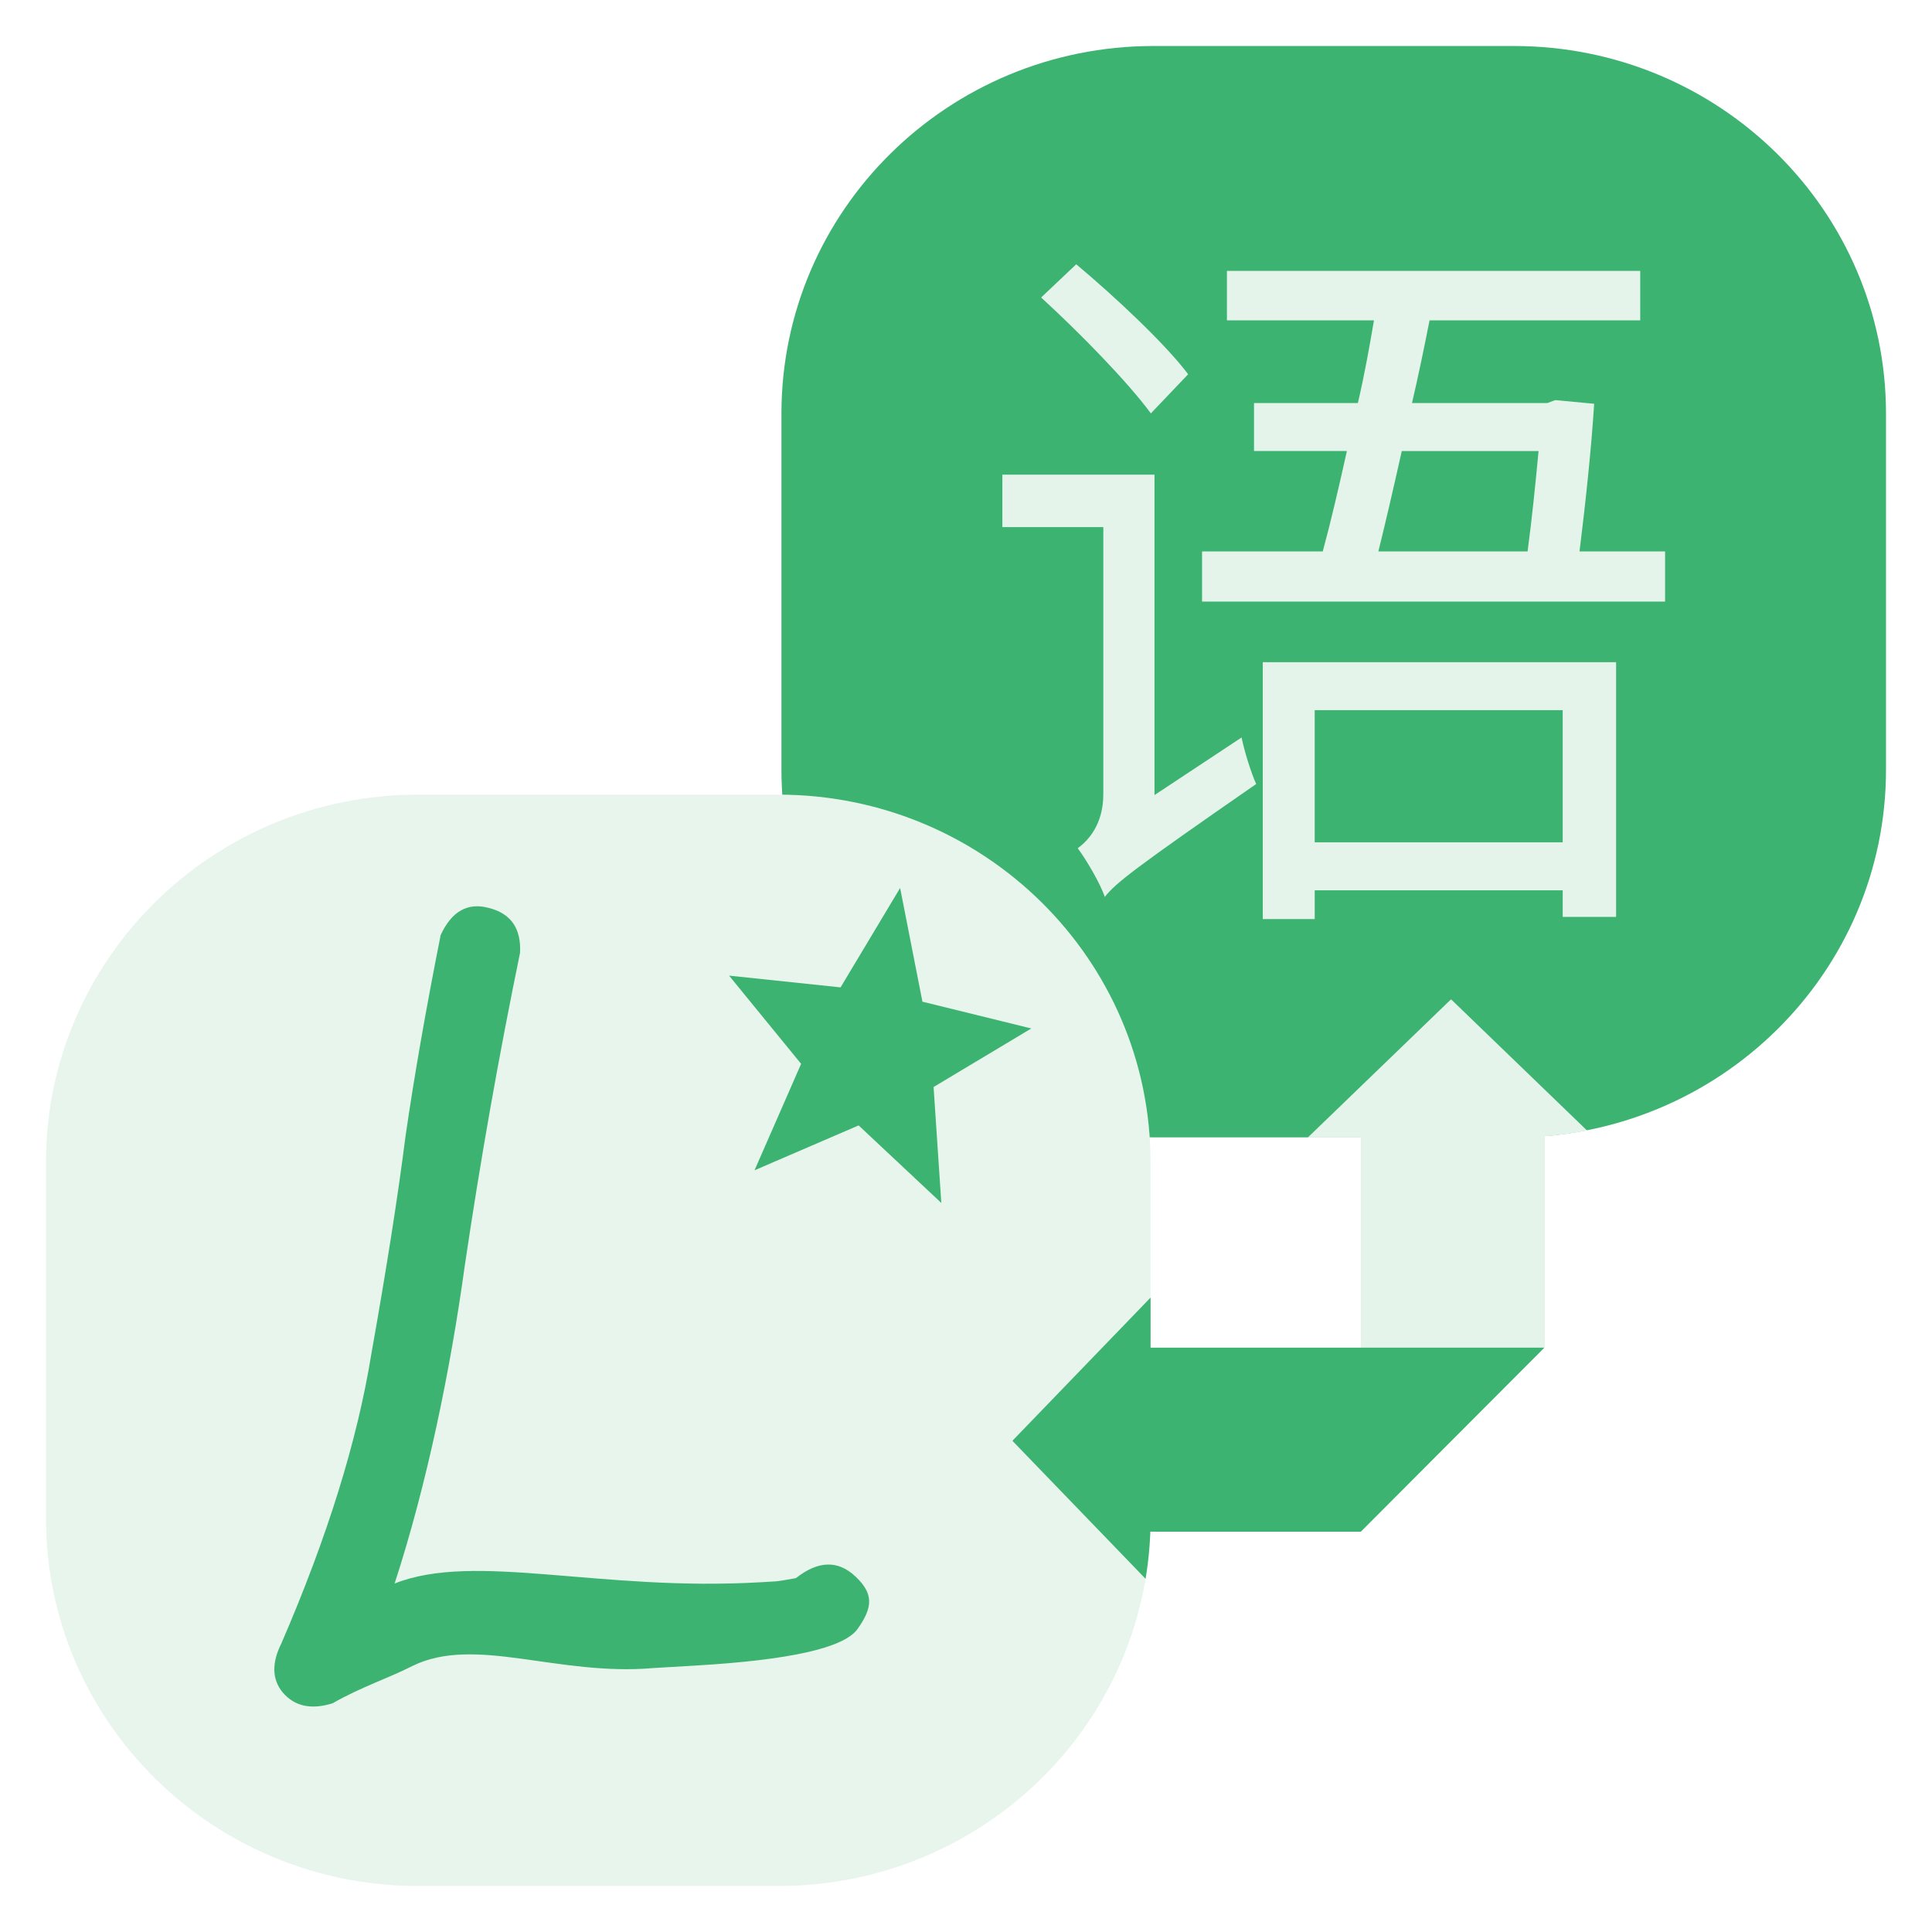
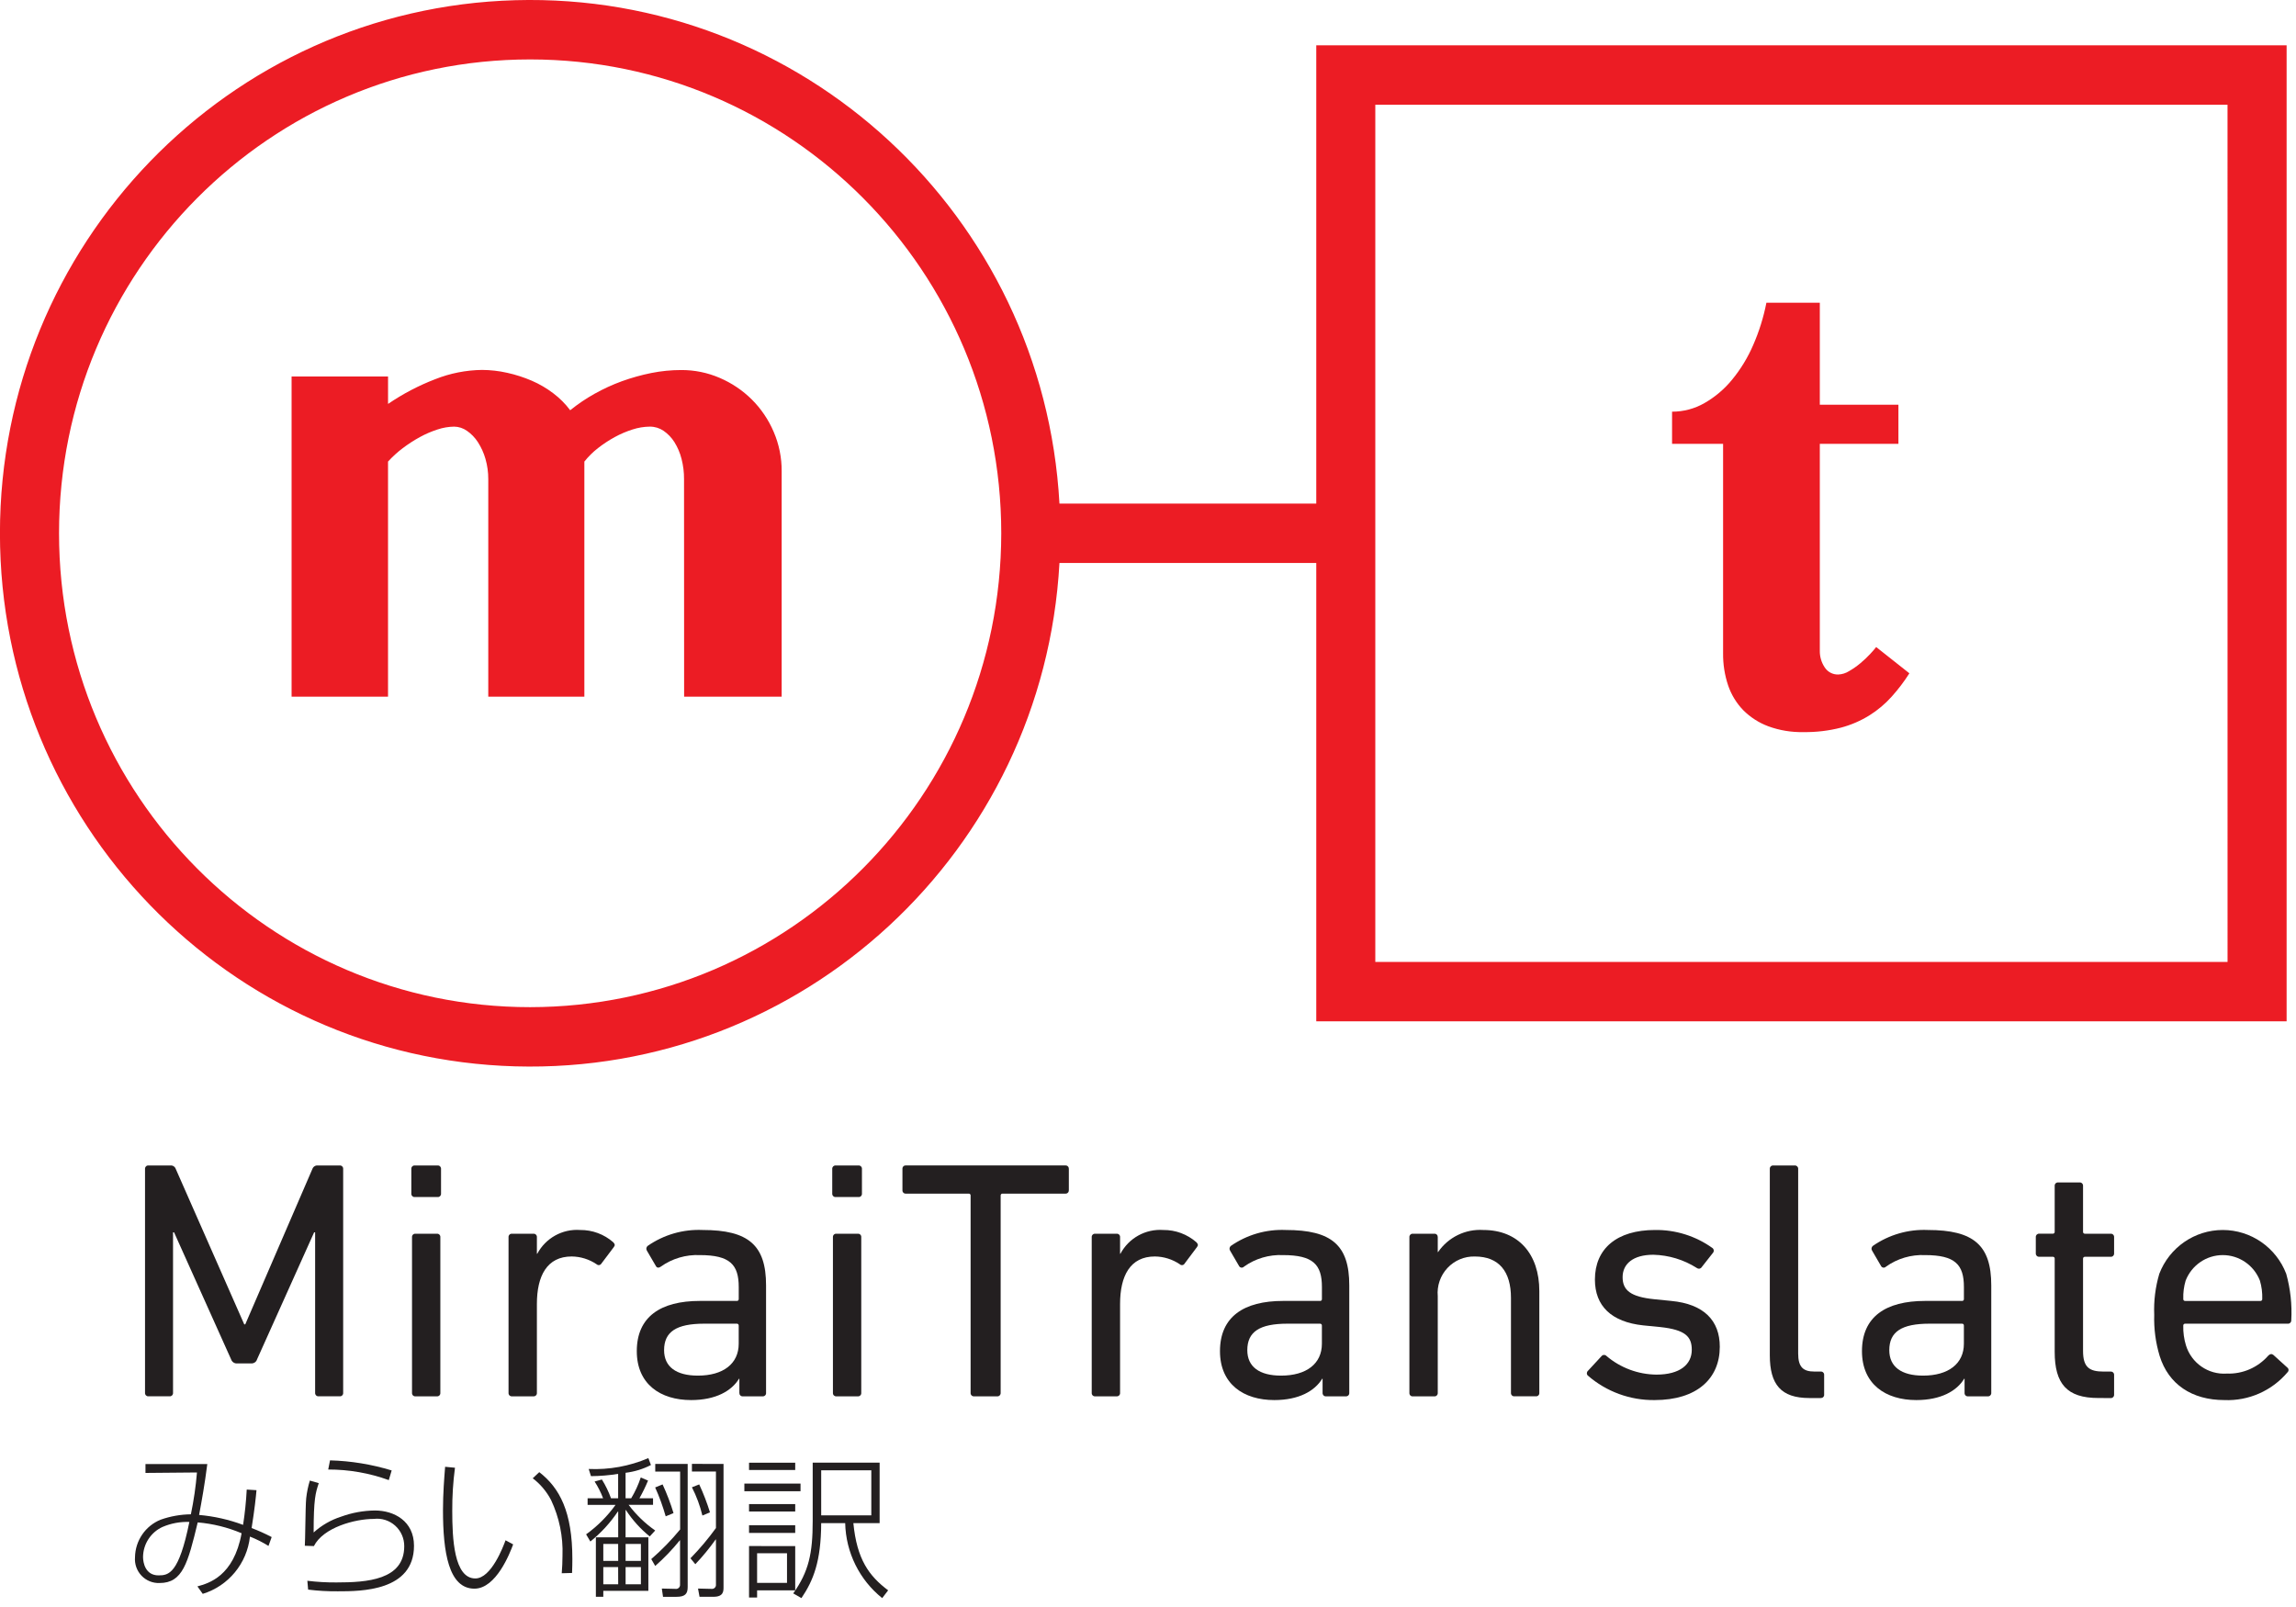
- <svg xmlns="http://www.w3.org/2000/svg" width="210mm" height="210mm" viewBox="0 0 210 210" version="1.1" id="svg8">
-   <defs id="defs2">
-     <rect x="-92.429" y="-19.137" width="72.37" height="109.226" id="rect1014" />
-     <rect x="-24.026" y="29.845" width="66.967" height="235.785" id="rect967" />
-     <rect x="109.982" y="71.428" width="37.616" height="35.618" id="rect880" />
-     <rect x="38.092" y="131.599" width="8.256" height="28.893" id="rect837" />
-   </defs>
-   <g id="layer1">
-     <text xml:space="preserve" id="text878" style="font-style:normal;font-weight:normal;font-size:10.583px;line-height:1.25;font-family:sans-serif;white-space:pre;shape-inside:url(#rect880);fill:#000000;fill-opacity:1;stroke:none;" />
-     <g id="g998">
-       <g id="g982">
-         <g id="g1046" transform="matrix(1.334013,0,0,1.318056,-28.9468,-23.26683)">
-           <g id="g1193">
-             <g id="g987">
-               <rect style="fill:#3cb371;fill-opacity:1;stroke-width:0.421" id="rect833-4" width="90" height="90" x="85.371" y="21.446" ry="30.319" />
-               <g aria-label="语" transform="scale(0.9894582,1.010654)" id="text892" style="font-style:normal;font-weight:normal;font-size:60.238px;line-height:1.25;font-family:sans-serif;fill:#e4f4ea;fill-opacity:1;stroke:none;stroke-width:1.506">
-                 <path d="m 119.772,48.005 c -1.867,-2.47 -6.024,-6.325 -9.216,-8.975 l -2.891,2.711 c 3.193,2.891 7.168,6.927 9.036,9.457 z M 117.002,82.341 V 56.198 h -12.529 v 4.277 h 8.313 v 21.806 c 0,2.47 -1.265,3.795 -2.108,4.397 0.723,0.964 1.867,2.891 2.229,3.976 0.904,-1.145 2.47,-2.349 12.469,-9.216 -0.422,-0.904 -0.964,-2.65 -1.205,-3.795 z m 33.613,-6.927 v 10.783 h -20.421 v -10.783 z m -24.697,17.047 h 4.277 V 90.112 h 20.421 v 2.169 h 4.397 V 71.498 h -29.095 z m 22.71,-38.191 c -0.241,2.53 -0.542,5.542 -0.904,8.192 h -12.288 c 0.602,-2.41 1.265,-5.241 1.928,-8.192 z m 3.373,8.192 c 0.482,-3.855 0.964,-8.253 1.205,-12.048 l -3.193,-0.301 -0.663,0.241 h -11.144 c 0.542,-2.289 1.024,-4.638 1.446,-6.747 h 17.348 v -4.036 h -34.034 v 4.036 h 12.108 c -0.361,2.108 -0.783,4.458 -1.325,6.747 h -8.554 v 3.915 h 7.65 c -0.663,2.952 -1.325,5.783 -1.988,8.192 h -9.939 v 4.096 h 38.13 v -4.096 z" style="font-style:normal;font-variant:normal;font-weight:normal;font-stretch:normal;font-family:sans-serif;-inkscape-font-specification:sans-serif;fill:#e4f4ea;fill-opacity:1;stroke-width:1.506" id="path855" />
-               </g>
-             </g>
-             <g id="g1031">
-               <rect style="fill:#e7f5ed;fill-opacity:1;stroke-width:0.421" id="rect833" width="90" height="90" x="25.447" y="83.184" ry="30.319" />
-               <path style="fill:#3cb371;fill-opacity:1;stroke-width:0.397" id="path901" transform="matrix(0.9384096,0.1660304,-0.1704235,0.9867023,37.9392,73.15174)" d="m 62.212,7.5 3.554,8.905 9.567,0.629 -7.37,6.132 2.358,9.293 -8.109,-5.115 -8.109,5.115 2.358,-9.293 -7.37,-6.132 9.567,-0.629 z" />
-               <g aria-label="L" transform="matrix(0.950614,0,0,0.950614,66.09084,-28.28493)" id="text965" style="font-style:normal;font-weight:normal;font-size:176.389px;line-height:1.25;font-family:sans-serif;white-space:pre;shape-inside:url(#rect967);fill:#3cb371;fill-opacity:1;stroke:none">
-                 <path d="m -12.874,185.695 c 6.903,-2.769 17.564,0.716 31.415,-0.112 l 1.233,-0.074 c 0.235,-0.014 0.818,-0.108 1.75,-0.281 1.911,-1.528 3.617,-1.571 5.117,-0.129 1.5,1.442 1.543,2.618 0.129,4.588 -1.2,1.603 -5.791,2.643 -13.773,3.121 l -3.698,0.221 c -8.203,0.726 -15.277,-2.855 -20.653,-0.178 -2.057,1.065 -4.338,1.792 -6.843,3.237 -1.85,0.582 -3.283,0.255 -4.299,-0.98 -0.892,-1.125 -0.917,-2.537 -0.077,-4.236 3.927,-9.188 6.491,-17.528 7.692,-25.022 1.319,-7.5 2.296,-13.802 2.934,-18.906 0.748,-5.228 1.754,-11.061 3.018,-17.497 0.937,-2.059 2.304,-2.847 4.099,-2.366 1.913,0.475 2.816,1.775 2.707,3.902 -1.821,8.944 -3.401,17.992 -4.738,27.142 -1.227,9.026 -3.232,18.922 -6.013,27.57 z" style="font-style:normal;font-variant:normal;font-weight:normal;font-stretch:normal;font-size:176.389px;font-family:Karumbi;-inkscape-font-specification:Karumbi;fill:#3cb371;fill-opacity:1" id="path1024" />
-               </g>
-             </g>
-             <g id="g1175">
-               <g id="g1163">
-                 <path id="rect968-6" style="fill:#e4f4ea;fill-opacity:1;stroke-width:0.209" d="m 139.906,100.084 -11.648,11.375 h 16.793 c 2.04,0 4.031,-0.201 5.956,-0.582 l -11.052,-10.793 z" />
-                 <path id="rect860" style="fill:#e4f4ea;stroke-width:1.219" d="M 559.053 466.725 L 559.053 629.244 L 634.643 553.449 L 634.643 466.725 L 559.053 466.725 z " transform="matrix(0.1983365,0,0,0.2007375,21.69905,17.65238)" />
-               </g>
-               <g id="g1167">
-                 <path id="rect968" style="fill:#3cb371;fill-opacity:1;stroke-width:1.048" d="M 472.672 533.078 L 416.031 591.779 L 416.031 592.027 L 470.621 648.602 C 471.963 640.523 472.672 632.229 472.672 623.764 L 472.672 533.078 z " transform="matrix(0.1983365,0,0,0.2007375,21.69905,17.65238)" />
-                 <path id="rect860-3" style="fill:#3cb371;fill-opacity:1;stroke-width:1.219" d="M 472.123 553.654 L 472.123 629.244 L 559.053 629.244 L 634.438 553.654 L 472.123 553.654 z " transform="matrix(0.1983365,0,0,0.2007375,21.69905,17.65238)" />
-               </g>
-             </g>
-           </g>
-         </g>
-       </g>
-     </g>
-   </g>
+ <svg xmlns="http://www.w3.org/2000/svg" width="80" height="56" viewBox="0 0 80 56" fill="none">
+   <path d="M23.834 16.697C23.836 16.458 23.806 16.221 23.747 15.99C23.695 15.784 23.611 15.587 23.499 15.407C23.401 15.251 23.272 15.117 23.12 15.012C22.98 14.917 22.814 14.866 22.645 14.867C22.439 14.869 22.236 14.902 22.04 14.966C21.826 15.034 21.618 15.122 21.42 15.231C21.215 15.343 21.02 15.471 20.836 15.615C20.66 15.752 20.5 15.91 20.361 16.085V24.277H17.013V16.697C17.014 16.458 16.981 16.22 16.915 15.99C16.856 15.784 16.767 15.587 16.651 15.407C16.551 15.252 16.421 15.117 16.269 15.012C16.139 14.92 15.983 14.869 15.824 14.867C15.627 14.87 15.432 14.903 15.245 14.966C15.033 15.034 14.827 15.123 14.63 15.231C14.423 15.344 14.225 15.473 14.036 15.615C13.85 15.755 13.677 15.912 13.52 16.085V24.277H10.16V13.12H13.521V14.076C14.033 13.726 14.585 13.436 15.164 13.214C15.684 13.007 16.238 12.898 16.797 12.891C17.093 12.893 17.387 12.926 17.676 12.992C17.968 13.056 18.253 13.149 18.529 13.267C18.797 13.383 19.05 13.531 19.283 13.709C19.504 13.876 19.701 14.074 19.867 14.296C20.131 14.083 20.413 13.892 20.709 13.726C21.017 13.553 21.338 13.405 21.671 13.284C22.004 13.164 22.346 13.068 22.694 12.998C23.036 12.93 23.384 12.895 23.733 12.895C24.196 12.892 24.655 12.986 25.081 13.17C25.497 13.349 25.876 13.604 26.198 13.924C26.52 14.246 26.778 14.627 26.957 15.047C27.145 15.483 27.24 15.954 27.236 16.43V24.277H23.837L23.834 16.697Z" fill="#EC1C24" />
+   <path d="M58.26 15.467V14.346C58.657 14.347 59.048 14.243 59.393 14.044C59.76 13.833 60.086 13.557 60.354 13.228C60.654 12.862 60.901 12.456 61.088 12.021C61.294 11.549 61.448 11.056 61.547 10.55H63.408V14.104H66.147V15.466H63.408V22.673C63.404 22.88 63.463 23.084 63.578 23.256C63.681 23.416 63.859 23.51 64.049 23.505C64.184 23.5 64.317 23.458 64.431 23.385C64.57 23.305 64.701 23.213 64.824 23.11C64.942 23.011 65.055 22.905 65.16 22.793C65.26 22.685 65.33 22.604 65.372 22.548L66.529 23.463C66.347 23.75 66.141 24.021 65.914 24.274C65.689 24.526 65.43 24.744 65.144 24.924C64.835 25.117 64.499 25.262 64.147 25.356C63.72 25.466 63.28 25.518 62.839 25.512C62.422 25.521 62.007 25.453 61.615 25.31C61.287 25.188 60.989 24.997 60.741 24.749C60.504 24.504 60.324 24.209 60.214 23.886C60.093 23.526 60.034 23.148 60.038 22.768V15.467H58.26Z" fill="#EC1C24" />
+   <path d="M5.053 40.732C5.051 40.7 5.063 40.669 5.085 40.646C5.108 40.623 5.139 40.612 5.171 40.614H5.935C6.017 40.605 6.095 40.654 6.123 40.732L8.51 46.15H8.546L10.886 40.732C10.915 40.654 10.992 40.605 11.075 40.614H11.839C11.871 40.612 11.902 40.623 11.924 40.646C11.947 40.669 11.959 40.7 11.957 40.732V48.54C11.959 48.572 11.947 48.603 11.924 48.626C11.902 48.648 11.871 48.66 11.839 48.658H11.098C11.066 48.66 11.035 48.648 11.012 48.626C10.99 48.603 10.978 48.572 10.98 48.54V42.944H10.945L8.957 47.369C8.93 47.461 8.841 47.52 8.746 47.511H8.275C8.176 47.524 8.083 47.464 8.052 47.369L6.065 42.944H6.029V48.54C6.031 48.572 6.019 48.603 5.997 48.626C5.974 48.648 5.943 48.66 5.912 48.658H5.171C5.139 48.66 5.108 48.648 5.085 48.626C5.063 48.603 5.051 48.572 5.053 48.54V40.732Z" fill="#231F20" />
+   <path fill-rule="evenodd" clip-rule="evenodd" d="M14.364 41.682C14.387 41.704 14.418 41.716 14.45 41.714H15.25C15.282 41.716 15.313 41.704 15.335 41.682C15.357 41.659 15.369 41.628 15.367 41.596V40.732C15.369 40.7 15.357 40.669 15.335 40.646C15.313 40.624 15.282 40.612 15.25 40.614H14.45C14.418 40.612 14.387 40.624 14.365 40.646C14.342 40.669 14.33 40.7 14.332 40.732V41.596C14.33 41.628 14.342 41.659 14.364 41.682ZM14.388 48.626C14.41 48.649 14.441 48.661 14.473 48.659H15.226C15.258 48.661 15.289 48.649 15.311 48.627C15.334 48.604 15.345 48.572 15.343 48.541V43.11C15.345 43.078 15.334 43.047 15.311 43.025C15.289 43.002 15.258 42.99 15.226 42.992H14.473C14.441 42.99 14.41 43.002 14.388 43.025C14.366 43.047 14.354 43.078 14.356 43.11V48.541C14.354 48.572 14.366 48.604 14.388 48.626Z" fill="#231F20" />
+   <path d="M17.837 48.659C17.805 48.661 17.774 48.649 17.751 48.627C17.729 48.604 17.717 48.572 17.719 48.541V43.11C17.717 43.078 17.729 43.047 17.751 43.025C17.774 43.002 17.805 42.99 17.837 42.992H18.589C18.621 42.99 18.652 43.002 18.674 43.025C18.697 43.047 18.709 43.078 18.707 43.11V43.69H18.72C19.013 43.142 19.597 42.818 20.214 42.862C20.637 42.858 21.047 43.009 21.366 43.288C21.425 43.347 21.437 43.394 21.39 43.454L20.954 44.033C20.937 44.061 20.909 44.08 20.877 44.085C20.845 44.089 20.813 44.079 20.789 44.057C20.532 43.883 20.229 43.788 19.919 43.785C19.06 43.785 18.707 44.459 18.707 45.441V48.541C18.709 48.572 18.698 48.604 18.675 48.627C18.652 48.649 18.621 48.661 18.59 48.659H17.837Z" fill="#231F20" />
+   <path fill-rule="evenodd" clip-rule="evenodd" d="M25.795 48.626C25.817 48.649 25.848 48.661 25.88 48.659H26.575C26.607 48.661 26.638 48.649 26.66 48.626C26.683 48.604 26.695 48.572 26.692 48.54V44.79C26.692 43.394 26.081 42.862 24.482 42.862C23.799 42.832 23.126 43.027 22.565 43.418C22.516 43.459 22.506 43.53 22.541 43.584L22.859 44.128C22.894 44.187 22.965 44.187 23.023 44.14C23.421 43.856 23.901 43.715 24.387 43.737C25.434 43.737 25.74 44.069 25.74 44.849V45.263C25.743 45.283 25.736 45.303 25.722 45.316C25.709 45.331 25.689 45.337 25.669 45.334H24.387C23.011 45.334 22.188 45.89 22.188 47.085C22.188 48.233 23.011 48.789 24.081 48.789C24.939 48.789 25.492 48.47 25.751 48.044H25.762V48.54C25.761 48.572 25.772 48.604 25.795 48.626ZM25.739 46.198V46.825C25.739 47.523 25.198 47.937 24.315 47.937C23.563 47.937 23.139 47.63 23.139 47.05C23.139 46.411 23.563 46.127 24.539 46.127H25.668C25.688 46.124 25.707 46.131 25.721 46.145C25.735 46.159 25.741 46.179 25.739 46.198Z" fill="#231F20" />
+   <path fill-rule="evenodd" clip-rule="evenodd" d="M29.03 41.682C29.053 41.704 29.084 41.716 29.116 41.714H29.916C29.947 41.716 29.979 41.704 30.001 41.682C30.023 41.659 30.035 41.628 30.033 41.596V40.732C30.035 40.7 30.023 40.669 30.001 40.646C29.978 40.624 29.947 40.612 29.916 40.614H29.116C29.084 40.612 29.053 40.624 29.03 40.646C29.008 40.669 28.996 40.7 28.998 40.732V41.596C28.996 41.628 29.008 41.659 29.03 41.682ZM29.054 48.627C29.077 48.649 29.108 48.661 29.14 48.659H29.892C29.924 48.661 29.955 48.649 29.977 48.626C30 48.604 30.011 48.572 30.009 48.541V43.11C30.011 43.078 30 43.047 29.977 43.025C29.955 43.002 29.924 42.99 29.892 42.992H29.14C29.108 42.99 29.077 43.002 29.054 43.025C29.032 43.047 29.02 43.078 29.022 43.11V48.541C29.02 48.572 29.032 48.604 29.054 48.627Z" fill="#231F20" />
+   <path d="M33.937 48.659C33.905 48.661 33.874 48.649 33.852 48.626C33.829 48.603 33.817 48.572 33.819 48.54V41.666C33.822 41.647 33.816 41.627 33.802 41.613C33.788 41.599 33.768 41.592 33.749 41.595H31.561C31.529 41.597 31.498 41.585 31.476 41.562C31.453 41.54 31.442 41.508 31.444 41.477V40.731C31.442 40.699 31.453 40.668 31.476 40.645C31.498 40.623 31.529 40.611 31.561 40.613H37.124C37.156 40.611 37.187 40.623 37.209 40.645C37.232 40.668 37.243 40.699 37.242 40.731V41.477C37.243 41.508 37.232 41.54 37.209 41.562C37.187 41.585 37.156 41.597 37.124 41.595H34.936C34.917 41.592 34.897 41.599 34.883 41.613C34.87 41.627 34.863 41.647 34.866 41.666V48.54C34.868 48.572 34.856 48.603 34.834 48.626C34.811 48.649 34.78 48.661 34.748 48.659H33.937Z" fill="#231F20" />
+   <path d="M38.157 48.659C38.125 48.661 38.094 48.649 38.072 48.627C38.049 48.604 38.037 48.572 38.039 48.541V43.11C38.037 43.078 38.049 43.047 38.072 43.025C38.094 43.002 38.125 42.99 38.157 42.992H38.91C38.941 42.99 38.972 43.002 38.995 43.025C39.017 43.047 39.029 43.078 39.027 43.11V43.69H39.039C39.331 43.142 39.916 42.818 40.533 42.862C40.956 42.858 41.365 43.009 41.685 43.288C41.744 43.347 41.756 43.394 41.709 43.454L41.275 44.033C41.259 44.062 41.23 44.081 41.198 44.086C41.165 44.09 41.132 44.08 41.109 44.057C40.851 43.883 40.549 43.788 40.239 43.785C39.38 43.785 39.027 44.459 39.027 45.441V48.541C39.029 48.572 39.017 48.604 38.995 48.627C38.972 48.649 38.941 48.661 38.91 48.659H38.157Z" fill="#231F20" />
+   <path fill-rule="evenodd" clip-rule="evenodd" d="M46.115 48.626C46.138 48.649 46.169 48.661 46.2 48.659H46.895C46.927 48.661 46.958 48.649 46.981 48.626C47.003 48.604 47.015 48.572 47.013 48.54V44.79C47.013 43.394 46.402 42.862 44.802 42.862C44.12 42.832 43.447 43.027 42.885 43.418C42.836 43.459 42.826 43.531 42.862 43.584L43.179 44.128C43.197 44.155 43.227 44.172 43.259 44.174C43.291 44.176 43.322 44.164 43.344 44.14C43.741 43.856 44.221 43.715 44.708 43.737C45.755 43.737 46.06 44.069 46.06 44.849V45.263C46.063 45.283 46.057 45.303 46.043 45.317C46.029 45.331 46.009 45.337 45.99 45.334H44.708C43.331 45.334 42.508 45.89 42.508 47.085C42.508 48.233 43.331 48.789 44.401 48.789C45.26 48.789 45.812 48.47 46.071 48.044H46.083V48.54C46.081 48.572 46.093 48.603 46.115 48.626ZM46.059 46.198V46.825C46.059 47.523 45.519 47.937 44.636 47.937C43.883 47.937 43.46 47.63 43.46 47.05C43.46 46.411 43.884 46.127 44.86 46.127H45.989C46.008 46.125 46.028 46.131 46.041 46.145C46.055 46.159 46.062 46.179 46.059 46.198Z" fill="#231F20" />
+   <path d="M52.765 48.658C52.733 48.66 52.702 48.648 52.68 48.626C52.657 48.603 52.645 48.572 52.647 48.54V45.228C52.647 44.317 52.236 43.786 51.389 43.786C51.028 43.776 50.681 43.921 50.434 44.186C50.187 44.45 50.063 44.808 50.096 45.17V48.541C50.098 48.573 50.086 48.605 50.063 48.627C50.041 48.65 50.01 48.662 49.978 48.66H49.225C49.194 48.662 49.162 48.65 49.14 48.627C49.117 48.605 49.106 48.573 49.108 48.541V43.11C49.106 43.078 49.118 43.047 49.14 43.024C49.163 43.002 49.194 42.99 49.225 42.992H49.978C50.01 42.99 50.041 43.002 50.063 43.024C50.086 43.047 50.097 43.078 50.096 43.11V43.631H50.107C50.462 43.114 51.06 42.822 51.683 42.862C52.906 42.862 53.635 43.7 53.635 44.991V48.54C53.637 48.572 53.626 48.603 53.603 48.626C53.581 48.649 53.549 48.66 53.518 48.658H52.765Z" fill="#231F20" />
+   <path d="M55.327 47.937C55.304 47.916 55.291 47.886 55.291 47.854C55.291 47.823 55.304 47.793 55.327 47.772L55.809 47.251C55.83 47.228 55.86 47.215 55.891 47.215C55.922 47.215 55.952 47.228 55.973 47.251C56.46 47.665 57.076 47.895 57.714 47.902C58.537 47.902 58.947 47.546 58.947 47.038C58.947 46.588 58.736 46.34 57.853 46.245L57.254 46.186C56.148 46.068 55.572 45.512 55.572 44.589C55.572 43.512 56.336 42.862 57.665 42.862C58.381 42.852 59.081 43.071 59.665 43.489C59.691 43.507 59.708 43.535 59.713 43.566C59.717 43.598 59.708 43.63 59.688 43.654L59.288 44.163C59.27 44.189 59.242 44.206 59.211 44.211C59.18 44.215 59.148 44.206 59.124 44.187C58.669 43.897 58.145 43.738 57.607 43.725C56.901 43.725 56.537 44.045 56.537 44.506C56.537 44.956 56.807 45.192 57.642 45.275L58.23 45.334C59.371 45.441 59.923 46.02 59.923 46.931C59.923 48.043 59.123 48.789 57.654 48.789C56.801 48.8 55.973 48.497 55.327 47.937Z" fill="#231F20" />
+   <path d="M63.042 48.718C62.054 48.718 61.666 48.245 61.666 47.227V40.732C61.664 40.7 61.676 40.669 61.699 40.646C61.721 40.624 61.752 40.612 61.784 40.614H62.536C62.568 40.612 62.599 40.624 62.622 40.646C62.644 40.669 62.656 40.7 62.654 40.732V47.168C62.654 47.641 62.831 47.795 63.218 47.795H63.442C63.474 47.793 63.505 47.805 63.527 47.828C63.55 47.85 63.561 47.881 63.559 47.913V48.599C63.562 48.631 63.55 48.662 63.527 48.685C63.505 48.708 63.474 48.719 63.442 48.718H63.042Z" fill="#231F20" />
+   <path fill-rule="evenodd" clip-rule="evenodd" d="M68.484 48.626C68.507 48.649 68.538 48.661 68.57 48.659H69.265C69.296 48.661 69.327 48.649 69.35 48.626C69.372 48.603 69.384 48.572 69.382 48.54V44.79C69.382 43.394 68.771 42.862 67.171 42.862C66.489 42.832 65.816 43.027 65.254 43.418C65.205 43.459 65.195 43.531 65.231 43.584L65.548 44.128C65.566 44.155 65.596 44.172 65.628 44.174C65.66 44.176 65.691 44.164 65.713 44.14C66.111 43.856 66.59 43.715 67.077 43.737C68.124 43.737 68.429 44.069 68.429 44.849V45.263C68.432 45.283 68.426 45.303 68.412 45.316C68.398 45.331 68.378 45.337 68.359 45.334H67.077C65.7 45.334 64.877 45.89 64.877 47.085C64.877 48.233 65.7 48.789 66.77 48.789C67.629 48.789 68.182 48.47 68.44 48.044H68.452V48.54C68.45 48.572 68.462 48.604 68.484 48.626ZM68.428 46.198V46.825C68.428 47.523 67.887 47.937 67.005 47.937C66.252 47.937 65.829 47.63 65.829 47.05C65.829 46.411 66.253 46.127 67.229 46.127H68.358C68.377 46.124 68.397 46.131 68.411 46.145C68.424 46.159 68.431 46.179 68.428 46.198Z" fill="#231F20" />
+   <path d="M73.109 48.717C72.016 48.717 71.592 48.22 71.592 47.108V43.866C71.595 43.847 71.588 43.827 71.575 43.813C71.561 43.799 71.541 43.793 71.522 43.795H71.052C71.02 43.797 70.989 43.786 70.966 43.763C70.944 43.74 70.932 43.709 70.934 43.677V43.109C70.932 43.077 70.944 43.046 70.966 43.023C70.989 43.001 71.02 42.989 71.052 42.991H71.522C71.541 42.994 71.561 42.987 71.574 42.973C71.588 42.959 71.595 42.939 71.592 42.92V41.323C71.59 41.291 71.602 41.26 71.624 41.238C71.647 41.215 71.678 41.203 71.71 41.205H72.462C72.494 41.203 72.525 41.215 72.547 41.238C72.57 41.26 72.582 41.291 72.58 41.323V42.921C72.577 42.94 72.584 42.96 72.597 42.974C72.611 42.988 72.631 42.995 72.65 42.992H73.544C73.576 42.99 73.607 43.002 73.629 43.024C73.652 43.047 73.664 43.078 73.662 43.11V43.678C73.664 43.71 73.652 43.741 73.629 43.764C73.607 43.786 73.576 43.798 73.544 43.796H72.65C72.631 43.793 72.612 43.8 72.598 43.814C72.584 43.828 72.577 43.847 72.58 43.867V47.074C72.58 47.642 72.791 47.796 73.297 47.796H73.544C73.576 47.794 73.607 47.806 73.629 47.828C73.652 47.851 73.664 47.882 73.662 47.914V48.6C73.664 48.632 73.652 48.664 73.629 48.686C73.607 48.709 73.576 48.721 73.544 48.719L73.109 48.717Z" fill="#231F20" />
+   <path fill-rule="evenodd" clip-rule="evenodd" d="M75.06 45.819C75.045 46.304 75.109 46.787 75.249 47.251C75.554 48.233 76.366 48.789 77.506 48.789C78.348 48.824 79.16 48.466 79.706 47.819C79.729 47.797 79.742 47.766 79.74 47.733C79.737 47.701 79.721 47.672 79.694 47.653L79.212 47.216C79.153 47.168 79.094 47.18 79.035 47.239C78.671 47.656 78.14 47.886 77.589 47.866C76.946 47.91 76.357 47.504 76.166 46.884C76.098 46.662 76.066 46.431 76.072 46.198C76.069 46.179 76.076 46.159 76.09 46.145C76.103 46.131 76.123 46.124 76.142 46.127H79.706C79.739 46.132 79.773 46.121 79.798 46.098C79.823 46.075 79.836 46.043 79.835 46.009C79.866 45.462 79.806 44.915 79.659 44.388C79.306 43.469 78.427 42.862 77.448 42.862C76.468 42.862 75.59 43.469 75.237 44.388C75.1 44.852 75.04 45.336 75.06 45.819ZM78.807 45.317C78.793 45.331 78.773 45.337 78.754 45.335H76.143C76.124 45.337 76.104 45.331 76.09 45.317C76.076 45.303 76.07 45.283 76.073 45.264C76.065 45.048 76.093 44.832 76.155 44.625C76.364 44.09 76.877 43.737 77.448 43.737C78.02 43.737 78.533 44.09 78.742 44.625C78.804 44.832 78.831 45.048 78.824 45.264C78.827 45.283 78.82 45.303 78.807 45.317Z" fill="#231F20" />
+   <path fill-rule="evenodd" clip-rule="evenodd" d="M8.767 53.249C8.873 52.584 8.916 52.169 8.937 51.929L8.597 51.908C8.575 52.32 8.533 52.73 8.47 53.138C7.977 52.954 7.461 52.838 6.937 52.792C7.027 52.313 7.133 51.727 7.223 51.019H5.069V51.328L6.863 51.312C6.822 51.802 6.751 52.289 6.651 52.77C6.293 52.774 5.937 52.837 5.598 52.957C5.066 53.172 4.713 53.687 4.704 54.265C4.684 54.502 4.767 54.737 4.931 54.909C5.095 55.081 5.325 55.174 5.561 55.164C6.365 55.164 6.546 54.473 6.889 53.052C7.415 53.096 7.931 53.224 8.418 53.43C8.144 54.933 7.269 55.174 6.881 55.281L6.879 55.282L7.064 55.542C7.959 55.267 8.606 54.483 8.709 53.547C8.934 53.635 9.15 53.744 9.355 53.872L9.466 53.563C9.239 53.444 9.006 53.339 8.767 53.249ZM4.984 54.254C4.99 53.804 5.254 53.398 5.661 53.211C5.957 53.084 6.277 53.024 6.598 53.036C6.233 54.84 5.878 54.898 5.524 54.898C5.064 54.898 4.984 54.456 4.984 54.254Z" fill="#231F20" />
+   <path fill-rule="evenodd" clip-rule="evenodd" d="M11.436 51.209C12.156 51.208 12.87 51.332 13.547 51.578L13.647 51.241C12.95 51.028 12.228 50.91 11.499 50.89L11.436 51.209ZM11.104 51.693C11.105 51.69 11.106 51.687 11.107 51.684L10.796 51.594C10.734 51.795 10.692 52.002 10.669 52.211C10.653 52.354 10.645 52.803 10.638 53.205C10.633 53.491 10.628 53.754 10.621 53.866L10.937 53.877C11.265 53.228 12.365 52.93 13.027 52.93C13.297 52.897 13.567 52.983 13.77 53.166C13.972 53.348 14.087 53.609 14.085 53.883C14.085 55.059 12.783 55.144 11.725 55.144C11.386 55.147 11.046 55.127 10.709 55.086L10.736 55.394C11.079 55.437 11.424 55.456 11.769 55.453C12.568 55.453 14.425 55.453 14.425 53.866C14.425 53.006 13.732 52.637 13.065 52.637C12.665 52.641 12.267 52.713 11.891 52.85C11.534 52.963 11.206 53.152 10.928 53.403C10.928 52.227 10.995 52.023 11.104 51.693Z" fill="#231F20" />
+   <path fill-rule="evenodd" clip-rule="evenodd" d="M15.758 52.653C15.755 52.149 15.786 51.646 15.853 51.147L15.509 51.114C15.508 51.129 15.507 51.144 15.506 51.16C15.479 51.5 15.435 52.04 15.435 52.625C15.435 54.083 15.63 55.361 16.53 55.361C17.287 55.361 17.768 54.122 17.88 53.818L17.615 53.675C17.535 53.893 17.118 55.005 16.562 55.005C15.816 55.005 15.758 53.606 15.758 52.653ZM19.577 54.759C19.576 54.782 19.574 54.803 19.573 54.824L19.933 54.814C19.933 54.798 19.934 54.783 19.934 54.767C19.939 54.623 19.943 54.498 19.943 54.329C19.943 52.679 19.499 51.849 18.79 51.301L18.562 51.514C18.828 51.717 19.047 51.977 19.202 52.275C19.487 52.88 19.623 53.544 19.599 54.212C19.599 54.447 19.587 54.618 19.577 54.759Z" fill="#231F20" />
+   <path fill-rule="evenodd" clip-rule="evenodd" d="M21.797 52.211H21.993C22.13 51.983 22.242 51.74 22.326 51.487L22.58 51.594C22.493 51.805 22.392 52.011 22.28 52.211H22.754V52.44H21.903C22.163 52.785 22.475 53.087 22.829 53.334L22.639 53.541C22.316 53.28 22.036 52.969 21.808 52.621H21.797V53.573H22.591V55.436H21.021V55.644H20.762V53.573H21.54V52.675H21.527C21.262 53.069 20.939 53.421 20.57 53.718L20.422 53.468C20.817 53.184 21.163 52.837 21.448 52.441H20.474V52.212H21.014C20.937 52.007 20.837 51.81 20.718 51.627L20.972 51.557C21.101 51.764 21.207 51.983 21.29 52.212H21.538V51.361C21.225 51.411 20.908 51.438 20.591 51.44L20.512 51.19C21.224 51.222 21.935 51.093 22.591 50.812L22.681 51.052C22.405 51.194 22.105 51.286 21.797 51.323V52.211ZM21.538 53.802H21.021V54.393H21.54L21.538 53.802ZM21.021 54.608H21.538L21.54 55.209H21.021V54.608ZM22.331 53.802H21.798V54.393H22.331V53.802ZM21.798 54.608H22.331V55.209H21.798V54.608ZM23.961 51.014V55.309C23.961 55.549 23.861 55.645 23.569 55.645H23.102L23.06 55.357L23.531 55.368C23.575 55.376 23.619 55.362 23.651 55.332C23.684 55.301 23.7 55.258 23.695 55.214V53.676H23.687C23.427 53.998 23.14 54.297 22.83 54.57L22.692 54.33C23.056 54.015 23.392 53.67 23.698 53.298V51.28H22.831V51.014H23.961ZM22.828 51.834C22.975 52.16 23.097 52.496 23.195 52.84L23.468 52.728C23.364 52.386 23.237 52.052 23.087 51.728L22.828 51.834ZM25.21 51.014V55.314C25.21 55.452 25.205 55.644 24.861 55.644H24.374L24.321 55.357L24.788 55.368C24.83 55.374 24.874 55.361 24.905 55.33C24.936 55.3 24.951 55.257 24.946 55.214V53.647H24.936C24.72 53.951 24.483 54.239 24.227 54.509L24.058 54.302C24.38 53.973 24.677 53.621 24.946 53.248V51.279H24.109V51.013L25.21 51.014ZM24.109 51.828C24.269 52.141 24.391 52.471 24.474 52.813L24.738 52.702C24.635 52.369 24.51 52.044 24.363 51.728L24.109 51.828Z" fill="#231F20" />
+   <path fill-rule="evenodd" clip-rule="evenodd" d="M30.649 50.97V53.077H29.734C29.856 54.339 30.279 54.919 30.946 55.419L30.739 55.69C29.945 55.055 29.472 54.098 29.449 53.077H28.613C28.608 54.419 28.337 55.078 27.925 55.69L27.639 55.526C28.179 54.764 28.317 54.136 28.317 52.998V50.969L30.649 50.97ZM27.708 51.226V50.971H26.099V51.226H27.708ZM27.893 51.966V51.7H25.936V51.966H27.893ZM27.708 52.413V52.673H26.099V52.413H27.708ZM27.708 53.418V53.152H26.099V53.418H27.708ZM27.708 53.877V55.419H26.38V55.669H26.099V53.876L27.708 53.877ZM26.38 54.126H27.422V55.159H26.38V54.126ZM28.613 51.236H30.359V52.806H28.613V51.236Z" fill="#231F20" />
+   <path fill-rule="evenodd" clip-rule="evenodd" d="M45.863 1.578V17.549H36.915C36.358 7.502 27.954 -0.273 17.956 0.007C7.958 0.288 -0.002 8.522 -0.002 18.584C-0.002 28.645 7.958 36.88 17.956 37.16C27.954 37.441 36.358 29.665 36.915 19.619H45.863V35.59H79.673V1.578H45.863ZM18.472 35.097C9.406 35.097 2.057 27.704 2.057 18.584C2.057 9.464 9.406 2.071 18.472 2.071C27.538 2.071 34.887 9.464 34.887 18.584C34.877 27.7 27.533 35.087 18.472 35.097ZM47.92 33.521H77.615L77.614 3.65H47.92V33.521Z" fill="#EC1C24" />
</svg>
